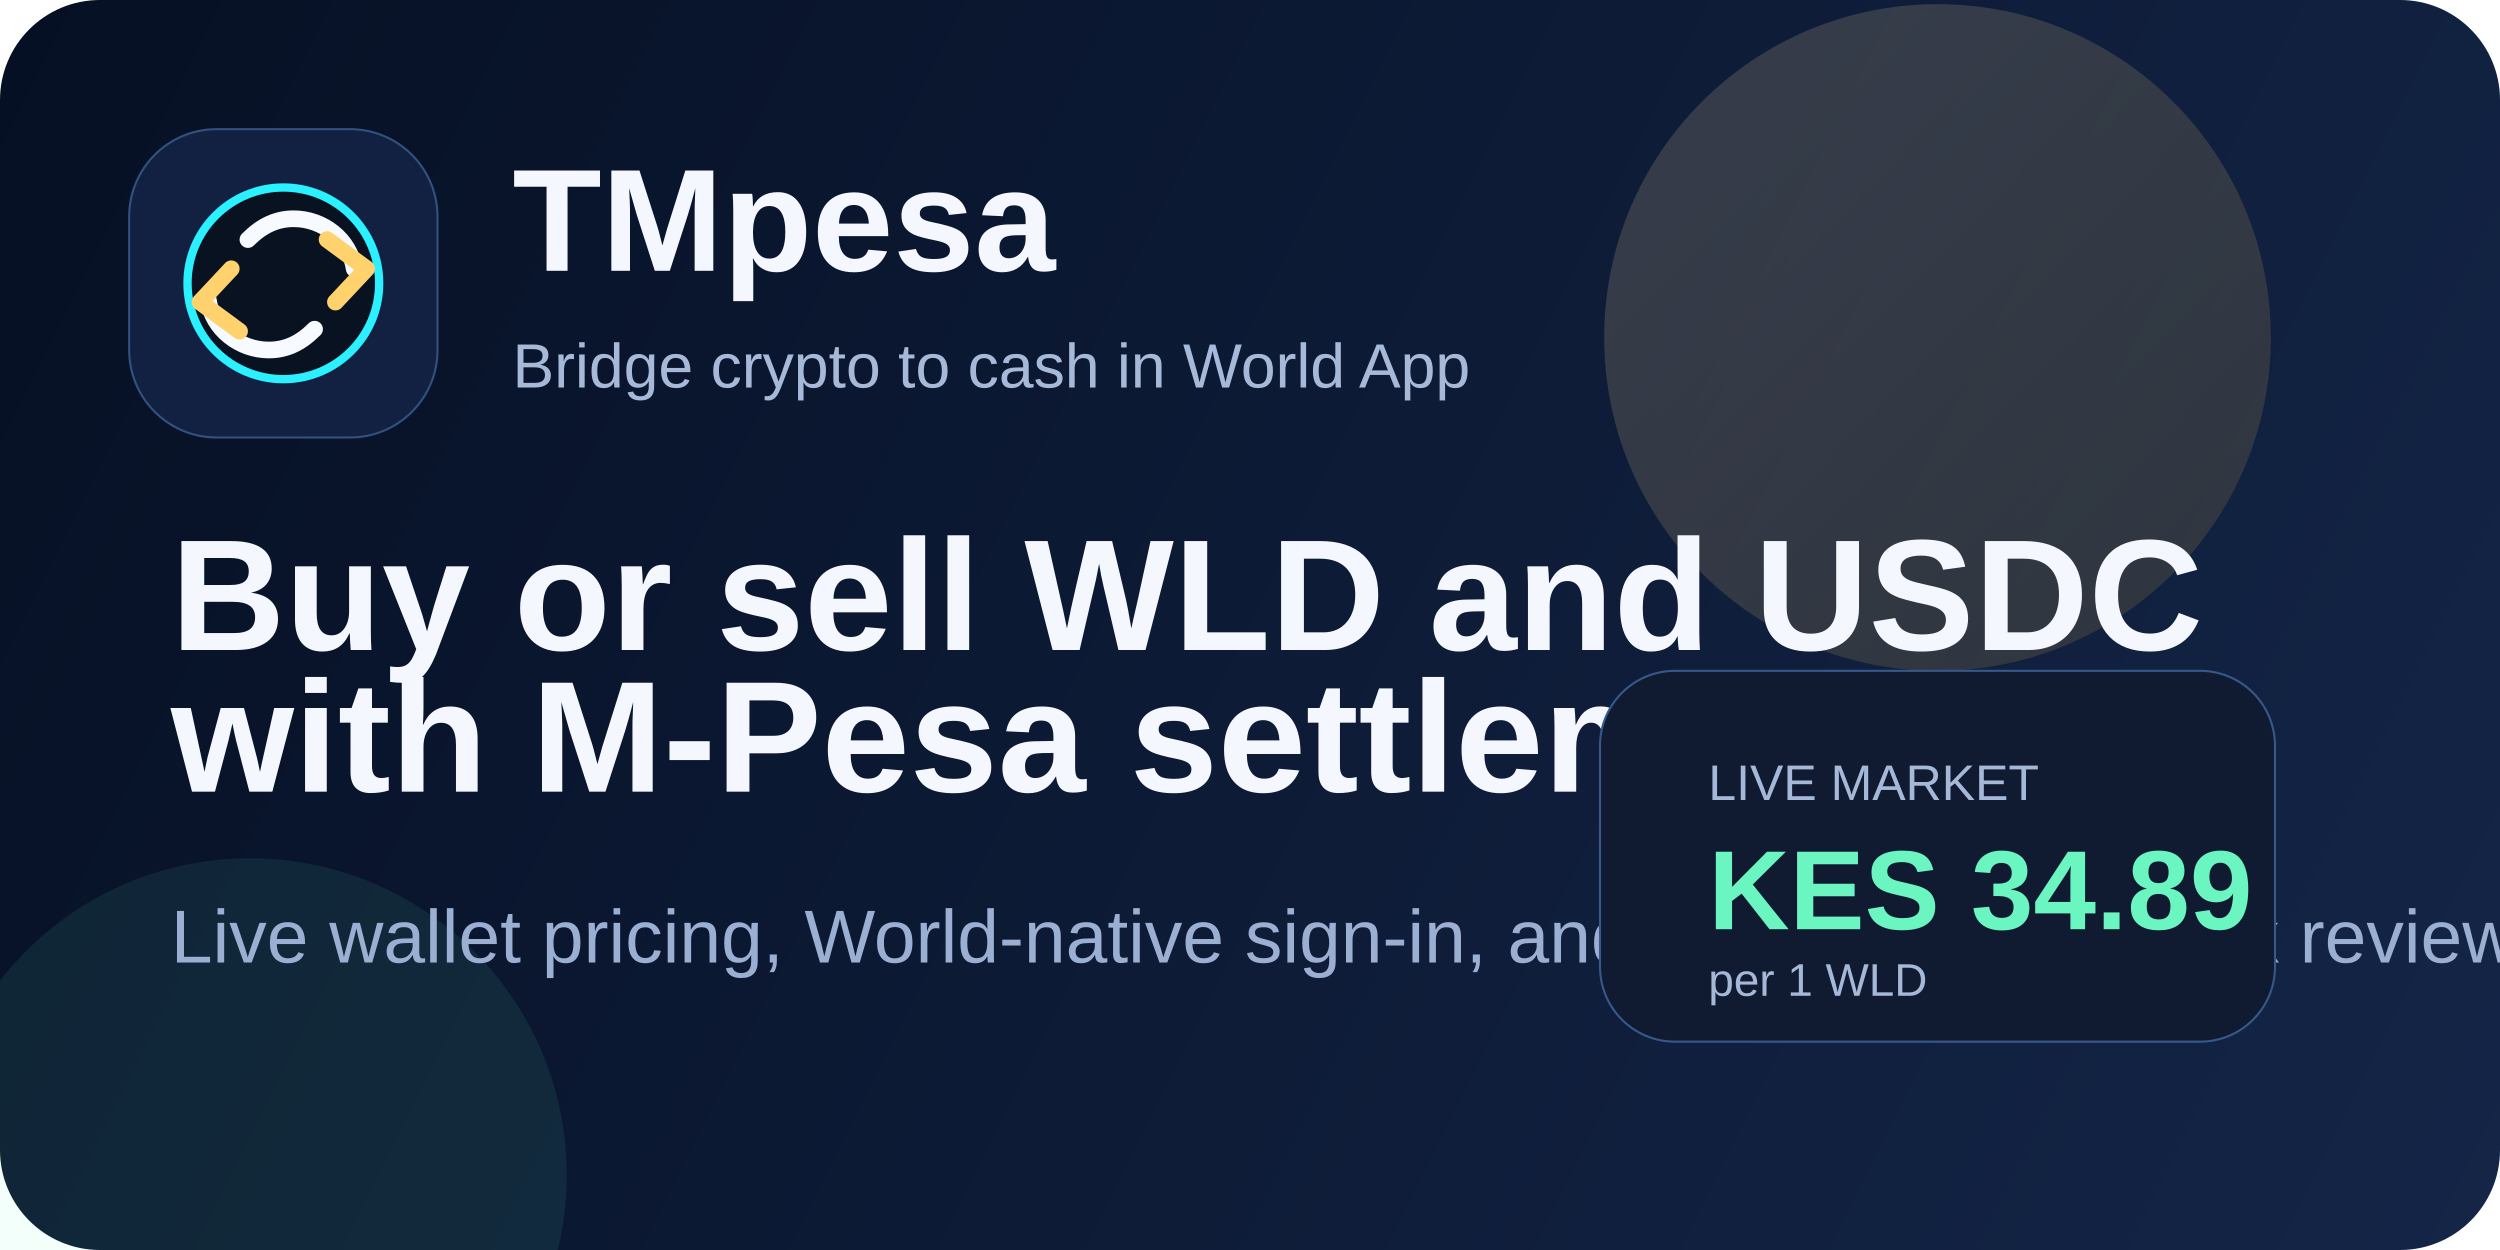
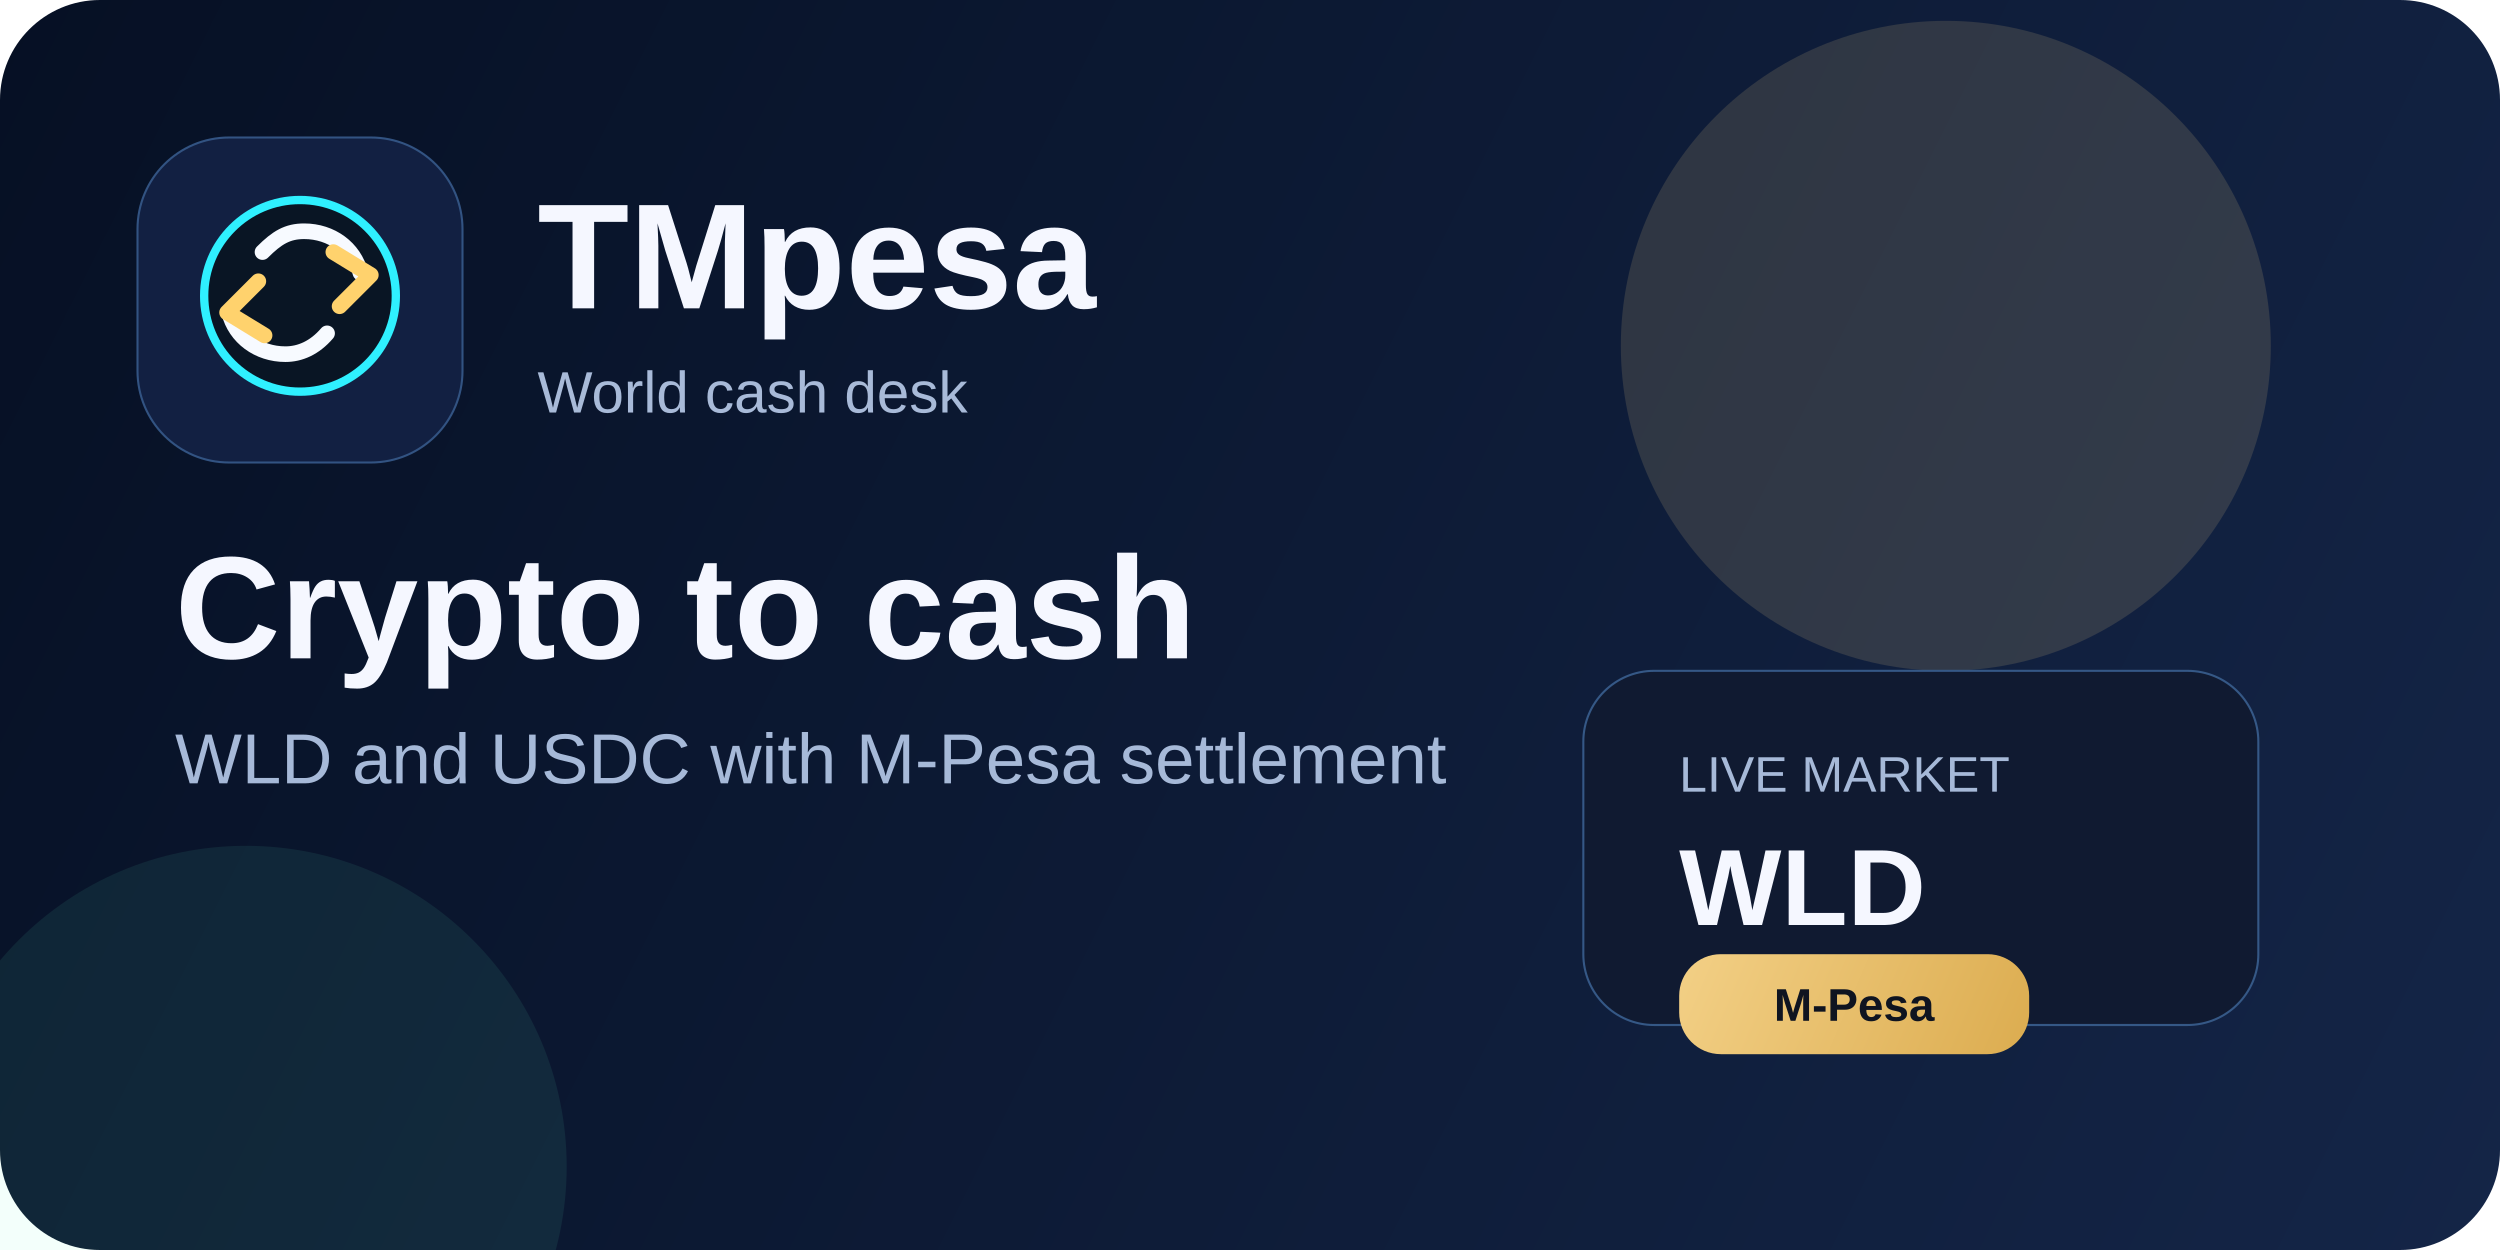
<svg xmlns="http://www.w3.org/2000/svg" width="1200" height="600" viewBox="0 0 1200 600" fill="none">
  <defs>
    <linearGradient id="bg" x1="0" y1="0" x2="1200" y2="600" gradientUnits="userSpaceOnUse">
      <stop stop-color="#061024" />
      <stop offset="1" stop-color="#142547" />
    </linearGradient>
-     <linearGradient id="gold" x1="822" y1="94" x2="1084" y2="350" gradientUnits="userSpaceOnUse">
-       <stop stop-color="#FFE29A" />
-       <stop offset="1" stop-color="#C9972D" />
+     <linearGradient id="gold" x1="760" y1="326" x2="1088" y2="466" gradientUnits="userSpaceOnUse">
+       <stop stop-color="#FFE3A3" />
+       <stop offset="1" stop-color="#D09A34" />
    </linearGradient>
  </defs>
  <rect width="1200" height="600" rx="48" fill="url(#bg)" />
-   <circle cx="930" cy="162" r="160" fill="url(#gold)" fill-opacity="0.16" />
-   <circle cx="120" cy="564" r="152" fill="#68FFD0" fill-opacity="0.08" />
-   <rect x="62" y="62" width="148" height="148" rx="42" fill="#122042" stroke="#315280" />
-   <circle cx="136" cy="136" r="46" fill="#081221" stroke="#2AF0FF" stroke-width="4" />
-   <path d="M119 115C126 108 133 105 141 105C155 105 168 115 170 129" stroke="#F7FAFF" stroke-width="8" stroke-linecap="round" />
-   <path d="M157 115L176 129L161 145" stroke="#FFD26D" stroke-width="8" stroke-linecap="round" stroke-linejoin="round" />
-   <path d="M151 158C144 165 137 168 129 168C115 168 102 158 100 144" stroke="#F7FAFF" stroke-width="8" stroke-linecap="round" />
-   <path d="M115 159L96 145L111 129" stroke="#FFD26D" stroke-width="8" stroke-linecap="round" stroke-linejoin="round" />
-   <text x="246" y="130" fill="#F5F7FF" font-family="Segoe UI, Arial, sans-serif" font-size="70" font-weight="700">TMpesa</text>
-   <text x="246" y="186" fill="#A7B9D8" font-family="Segoe UI, Arial, sans-serif" font-size="30">Bridge crypto to cash in World App</text>
-   <text x="82" y="312" fill="#F5F7FF" font-family="Segoe UI, Arial, sans-serif" font-size="76" font-weight="700">Buy or sell WLD and USDC</text>
-   <text x="82" y="380" fill="#F5F7FF" font-family="Segoe UI, Arial, sans-serif" font-size="76" font-weight="700">with M-Pesa settlement</text>
-   <text x="82" y="462" fill="#9AAFD1" font-family="Segoe UI, Arial, sans-serif" font-size="36">Live wallet pricing, World-native sign-in, and clean manual desk review.</text>
-   <rect x="768" y="322" width="324" height="178" rx="36" fill="#101A31" stroke="#36588B" />
-   <text x="820" y="384" fill="#A5B8D8" font-family="Segoe UI, Arial, sans-serif" font-size="24">LIVE MARKET</text>
-   <text x="820" y="446" fill="#6AF5C1" font-family="Segoe UI, Arial, sans-serif" font-size="54" font-weight="700">KES 34.89</text>
-   <text x="820" y="478" fill="#A5B8D8" font-family="Segoe UI, Arial, sans-serif" font-size="22">per 1 WLD</text>
+   <circle cx="934" cy="166" r="156" fill="#FFD988" fill-opacity="0.14" />
+   <circle cx="118" cy="560" r="154" fill="#69FFD0" fill-opacity="0.08" />
+   <rect x="66" y="66" width="156" height="156" rx="44" fill="#122042" stroke="#325382" />
+   <circle cx="144" cy="142" r="46" fill="#091524" stroke="#2FF0FF" stroke-width="4" />
+   <path d="M126 121C133 114 138 111 146 111C159 111 170 119 173 131" stroke="#F7FAFF" stroke-width="7.5" stroke-linecap="round" />
+   <path d="M160 121L178 132L163 147" stroke="#FFD26D" stroke-width="7.5" stroke-linecap="round" stroke-linejoin="round" />
+   <path d="M157 160C151 167 144 170 137 170C124 170 113 162 110 150" stroke="#F7FAFF" stroke-width="7.5" stroke-linecap="round" />
+   <path d="M127 161L109 150L124 135" stroke="#FFD26D" stroke-width="7.5" stroke-linecap="round" stroke-linejoin="round" />
+   <text x="258" y="148" fill="#F5F7FF" font-family="Segoe UI, Arial, sans-serif" font-size="72" font-weight="700">TMpesa</text>
+   <text x="258" y="198" fill="#A8BAD8" font-family="Segoe UI, Arial, sans-serif" font-size="28">World cash desk</text>
+   <text x="84" y="316" fill="#F5F7FF" font-family="Segoe UI, Arial, sans-serif" font-size="70" font-weight="700">Crypto to cash</text>
+   <text x="84" y="376" fill="#A6B9D8" font-family="Segoe UI, Arial, sans-serif" font-size="34">WLD and USDC with M-Pesa settlement</text>
+   <rect x="760" y="322" width="324" height="170" rx="34" fill="#101A31" stroke="#355886" />
+   <text x="806" y="380" fill="#A6B9D8" font-family="Segoe UI, Arial, sans-serif" font-size="24">LIVE MARKET</text>
+   <text x="806" y="444" fill="#F5F7FF" font-family="Segoe UI, Arial, sans-serif" font-size="52" font-weight="700">WLD</text>
+   <rect x="806" y="458" width="168" height="48" rx="20" fill="url(#gold)" />
+   <text x="890" y="490" fill="#0F1420" font-family="Segoe UI, Arial, sans-serif" font-size="22" font-weight="700" text-anchor="middle">M-Pesa</text>
</svg>
